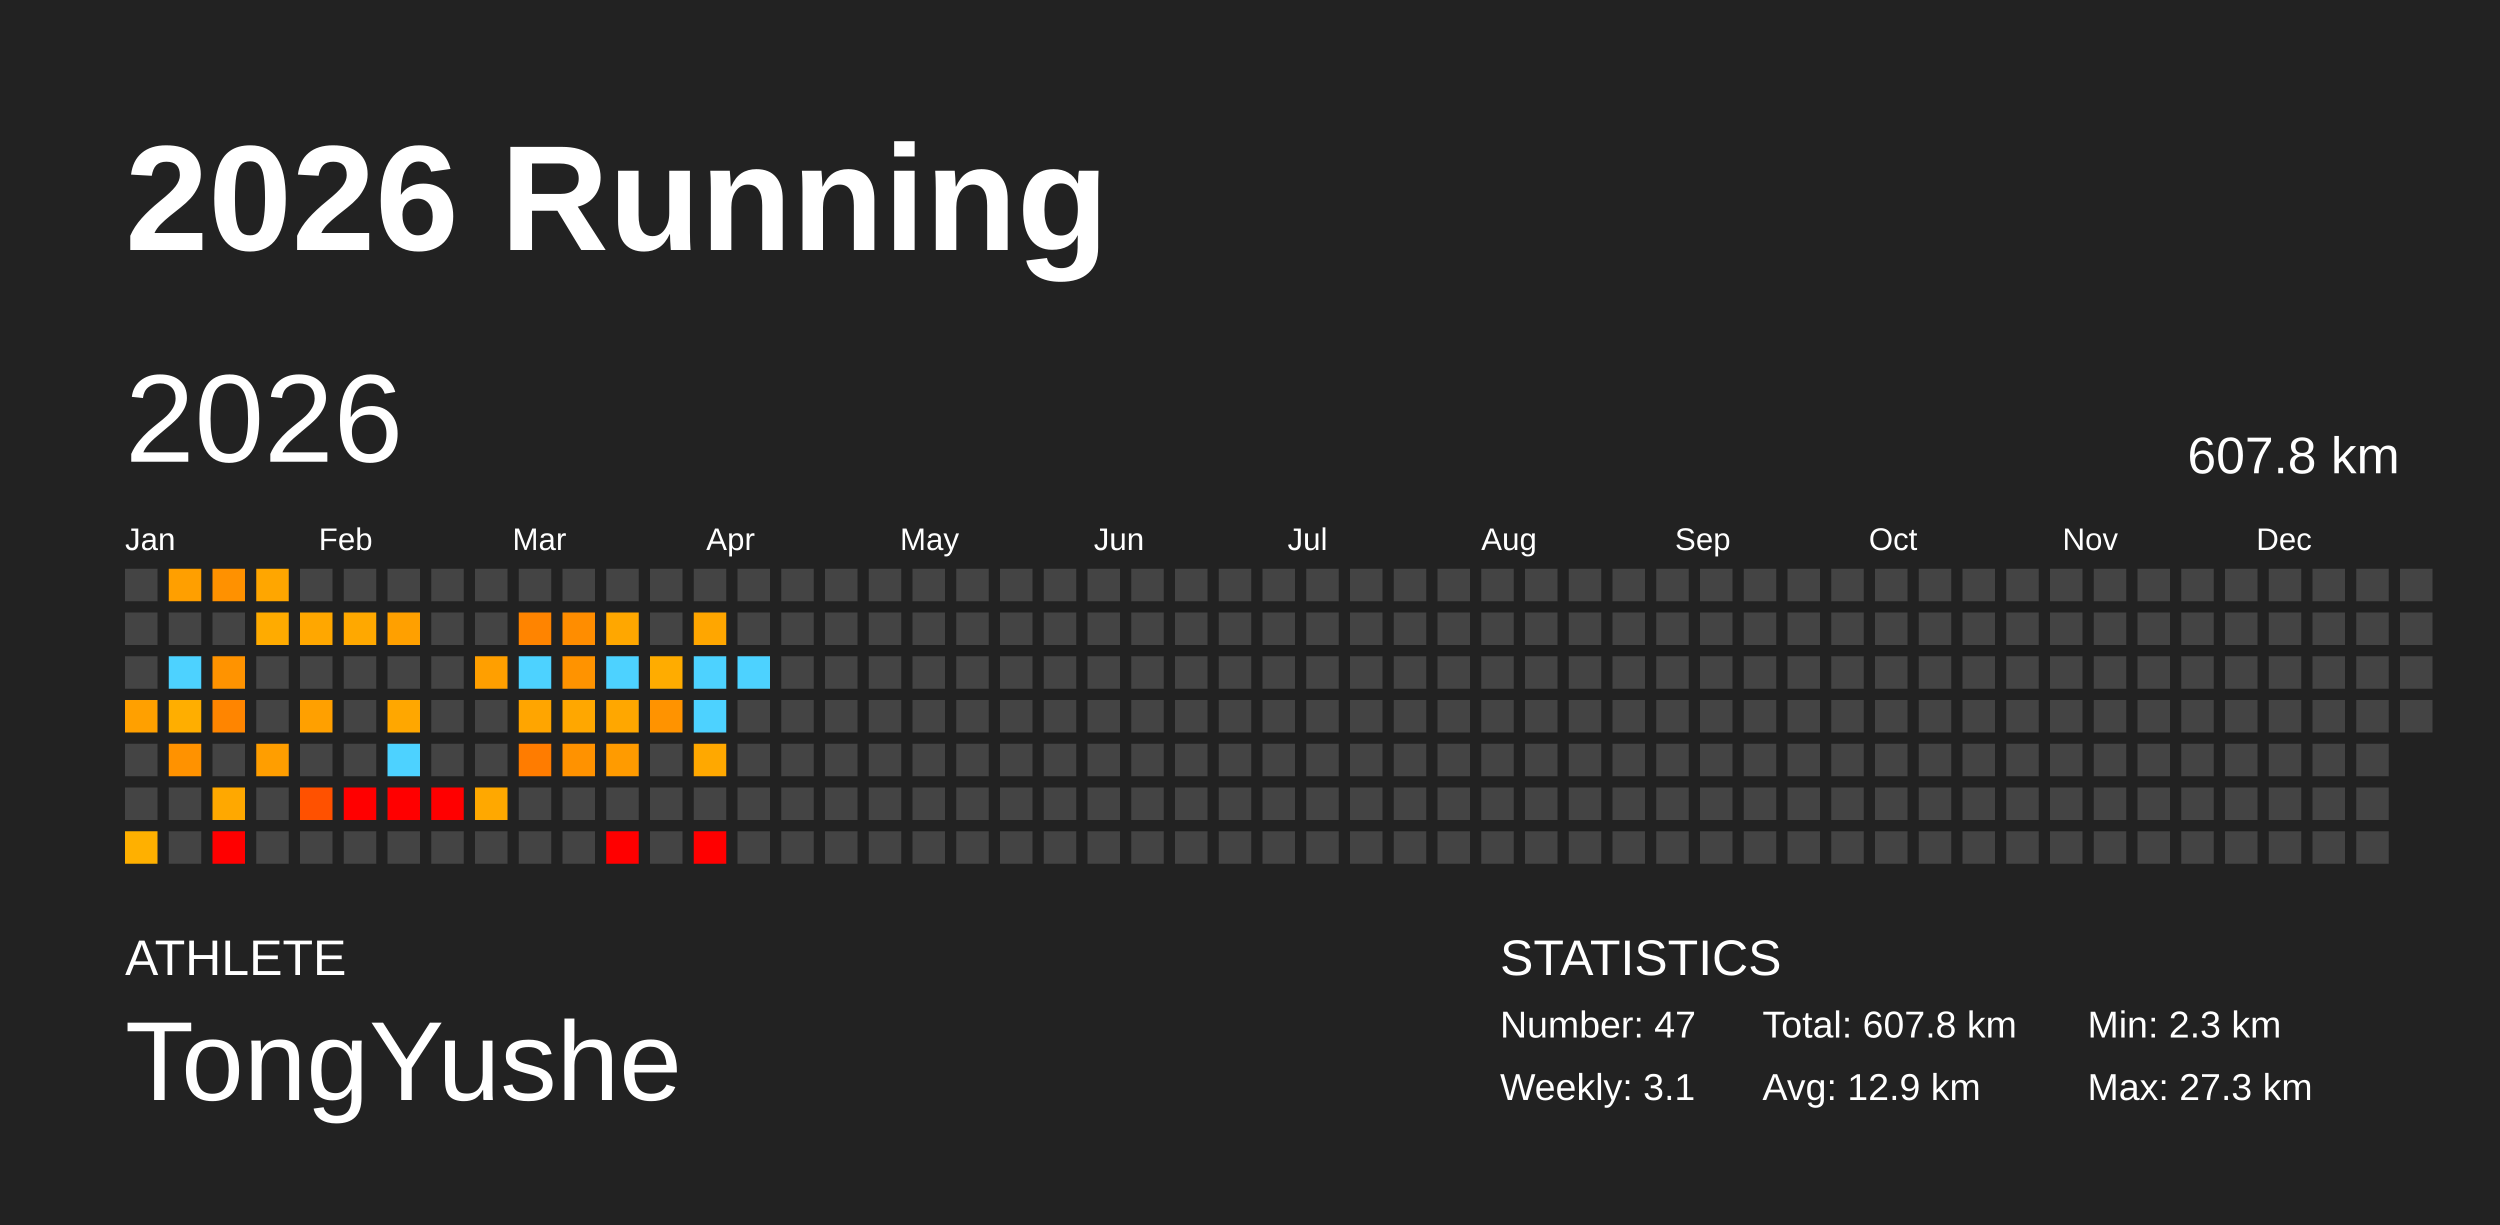
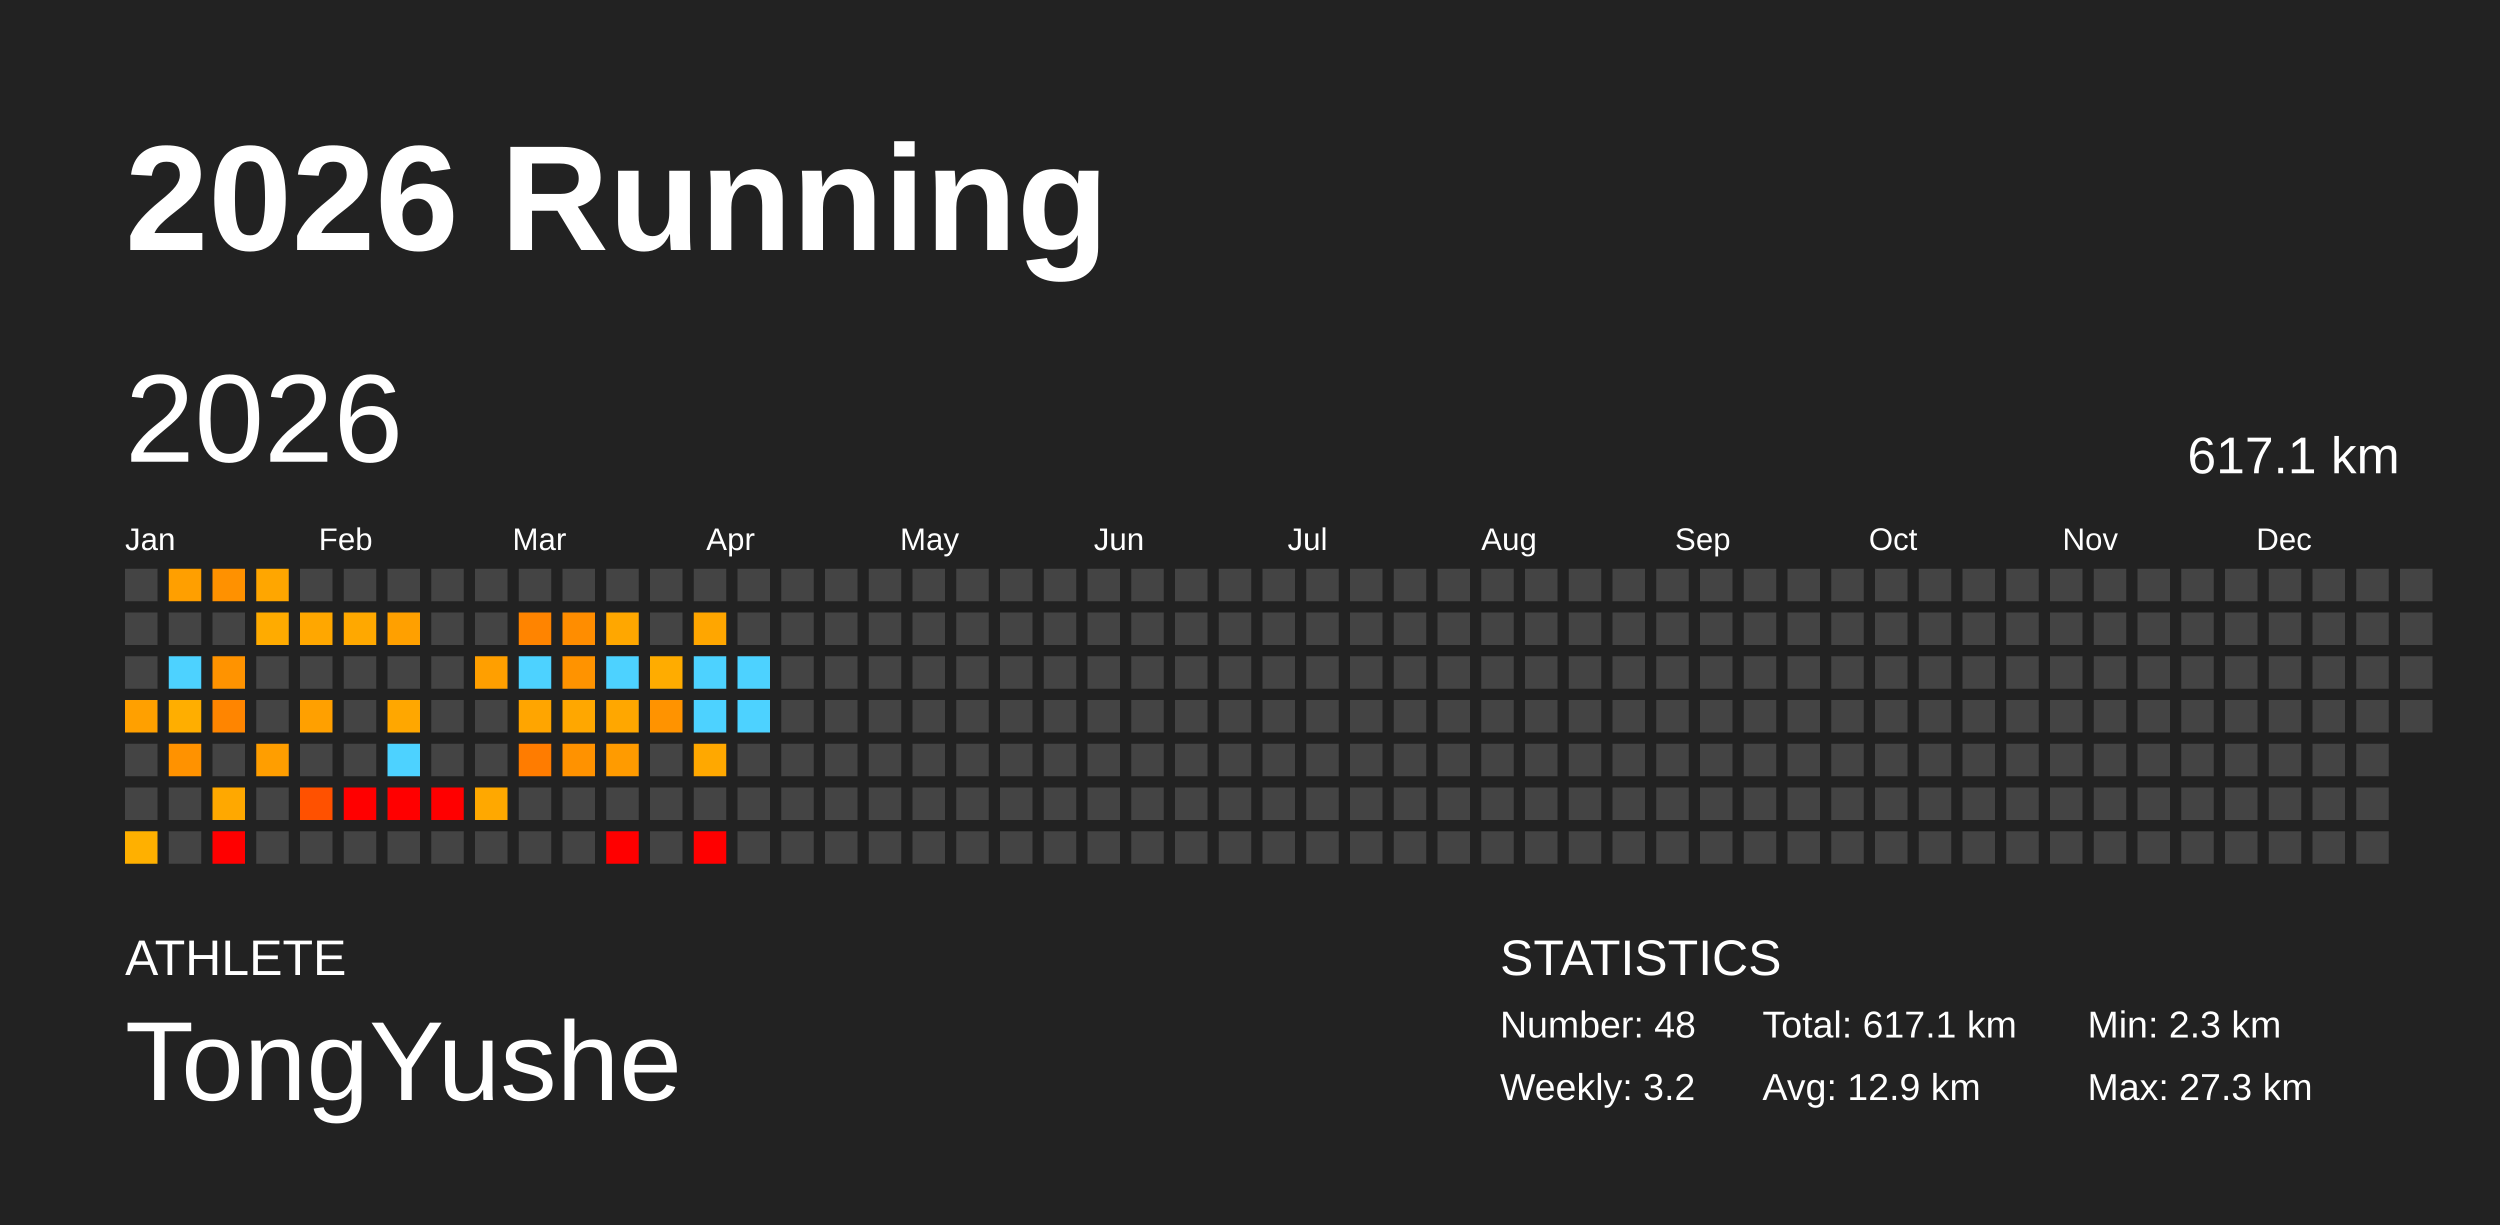
<svg xmlns="http://www.w3.org/2000/svg" baseProfile="full" height="98mm" version="1.1" viewBox="0,0,200,98" width="200mm">
  <defs />
  <rect fill="#222222" height="98" width="200" x="0" y="0" />
  <text fill="#FFFFFF" style="font-size:12px; font-family:Arial; font-weight:bold;" x="10" y="20">2026 Running</text>
  <text fill="#FFFFFF" style="font-size:4px; font-family:Arial" x="10" y="78">ATHLETE</text>
  <text fill="#FFFFFF" style="font-size:9px; font-family:Arial" x="10" y="88">TongYushe</text>
  <text fill="#FFFFFF" style="font-size:4px; font-family:Arial" x="120" y="78">STATISTICS</text>
-   <text fill="#FFFFFF" style="font-size:3px; font-family:Arial" x="120" y="83">Number: 47</text>
-   <text fill="#FFFFFF" style="font-size:3px; font-family:Arial" x="120" y="88">Weekly: 3.1</text>
-   <text fill="#FFFFFF" style="font-size:3px; font-family:Arial" x="141" y="83">Total: 607.8 km</text>
+   <text fill="#FFFFFF" style="font-size:3px; font-family:Arial" x="120" y="83">Number: 48</text>
+   <text fill="#FFFFFF" style="font-size:3px; font-family:Arial" x="120" y="88">Weekly: 3.2</text>
+   <text fill="#FFFFFF" style="font-size:3px; font-family:Arial" x="141" y="83">Total: 617.1 km</text>
  <text fill="#FFFFFF" style="font-size:3px; font-family:Arial" x="141" y="88">Avg: 12.9 km</text>
  <text fill="#FFFFFF" style="font-size:3px; font-family:Arial" x="167" y="83">Min: 2.3 km</text>
  <text fill="#FFFFFF" style="font-size:3px; font-family:Arial" x="167" y="88">Max: 27.3 km</text>
  <text dominant-baseline="hanging" fill="#FFFFFF" style="font-size:10.0px; font-family:Arial;" x="10" y="30">2026</text>
-   <text dominant-baseline="hanging" fill="#FFFFFF" style="font-size:4.125px; font-family:Arial;" x="175" y="35">607.8 km</text>
+   <text dominant-baseline="hanging" fill="#FFFFFF" style="font-size:4.125px; font-family:Arial;" x="175" y="35">617.1 km</text>
  <text fill="#FFFFFF" style="font-size:2.5px; font-family:Arial" x="10.0" y="44">Jan</text>
  <text fill="#FFFFFF" style="font-size:2.5px; font-family:Arial" x="25.5" y="44">Feb</text>
  <text fill="#FFFFFF" style="font-size:2.5px; font-family:Arial" x="41.0" y="44">Mar</text>
  <text fill="#FFFFFF" style="font-size:2.5px; font-family:Arial" x="56.5" y="44">Apr</text>
  <text fill="#FFFFFF" style="font-size:2.5px; font-family:Arial" x="72.0" y="44">May</text>
  <text fill="#FFFFFF" style="font-size:2.5px; font-family:Arial" x="87.5" y="44">Jun</text>
  <text fill="#FFFFFF" style="font-size:2.5px; font-family:Arial" x="103.0" y="44">Jul</text>
  <text fill="#FFFFFF" style="font-size:2.5px; font-family:Arial" x="118.5" y="44">Aug</text>
  <text fill="#FFFFFF" style="font-size:2.5px; font-family:Arial" x="134.0" y="44">Sep</text>
  <text fill="#FFFFFF" style="font-size:2.5px; font-family:Arial" x="149.5" y="44">Oct</text>
  <text fill="#FFFFFF" style="font-size:2.5px; font-family:Arial" x="165.0" y="44">Nov</text>
  <text fill="#FFFFFF" style="font-size:2.5px; font-family:Arial" x="180.5" y="44">Dec</text>
  <rect fill="#444444" height="2.6" width="2.6" x="10.0" y="45.5" />
  <rect fill="#444444" height="2.6" width="2.6" x="10.0" y="49.0" />
  <rect fill="#444444" height="2.6" width="2.6" x="10.0" y="52.5" />
  <rect fill="#ffa000" height="2.6" width="2.6" x="10.0" y="56.0" />
  <rect fill="#444444" height="2.6" width="2.6" x="10.0" y="59.5" />
  <rect fill="#444444" height="2.6" width="2.6" x="10.0" y="63.0" />
  <rect fill="#ffb000" height="2.6" width="2.6" x="10.0" y="66.5" />
  <rect fill="#ff9f00" height="2.6" width="2.6" x="13.5" y="45.5" />
  <rect fill="#444444" height="2.6" width="2.6" x="13.5" y="49.0" />
  <rect fill="#4dd2ff" height="2.6" width="2.6" x="13.5" y="52.5" />
  <rect fill="#ffae00" height="2.6" width="2.6" x="13.5" y="56.0" />
  <rect fill="#ff9200" height="2.6" width="2.6" x="13.5" y="59.5" />
  <rect fill="#444444" height="2.6" width="2.6" x="13.5" y="63.0" />
  <rect fill="#444444" height="2.6" width="2.6" x="13.5" y="66.5" />
  <rect fill="#ff9100" height="2.6" width="2.6" x="17.0" y="45.5" />
  <rect fill="#444444" height="2.6" width="2.6" x="17.0" y="49.0" />
  <rect fill="#ff9300" height="2.6" width="2.6" x="17.0" y="52.5" />
  <rect fill="#ff8500" height="2.6" width="2.6" x="17.0" y="56.0" />
  <rect fill="#444444" height="2.6" width="2.6" x="17.0" y="59.5" />
  <rect fill="#ffa800" height="2.6" width="2.6" x="17.0" y="63.0" />
  <rect fill="red" height="2.6" width="2.6" x="17.0" y="66.5" />
  <rect fill="#ffa600" height="2.6" width="2.6" x="20.5" y="45.5" />
  <rect fill="#ffab00" height="2.6" width="2.6" x="20.5" y="49.0" />
  <rect fill="#444444" height="2.6" width="2.6" x="20.5" y="52.5" />
  <rect fill="#444444" height="2.6" width="2.6" x="20.5" y="56.0" />
  <rect fill="#ff9e00" height="2.6" width="2.6" x="20.5" y="59.5" />
  <rect fill="#444444" height="2.6" width="2.6" x="20.5" y="63.0" />
  <rect fill="#444444" height="2.6" width="2.6" x="20.5" y="66.5" />
  <rect fill="#444444" height="2.6" width="2.6" x="24.0" y="45.5" />
  <rect fill="#ffa700" height="2.6" width="2.6" x="24.0" y="49.0" />
  <rect fill="#444444" height="2.6" width="2.6" x="24.0" y="52.5" />
  <rect fill="#ffa000" height="2.6" width="2.6" x="24.0" y="56.0" />
  <rect fill="#444444" height="2.6" width="2.6" x="24.0" y="59.5" />
  <rect fill="#ff5100" height="2.6" width="2.6" x="24.0" y="63.0" />
  <rect fill="#444444" height="2.6" width="2.6" x="24.0" y="66.5" />
  <rect fill="#444444" height="2.6" width="2.6" x="27.5" y="45.5" />
  <rect fill="#ffa800" height="2.6" width="2.6" x="27.5" y="49.0" />
  <rect fill="#444444" height="2.6" width="2.6" x="27.5" y="52.5" />
  <rect fill="#444444" height="2.6" width="2.6" x="27.5" y="56.0" />
  <rect fill="#444444" height="2.6" width="2.6" x="27.5" y="59.5" />
  <rect fill="red" height="2.6" width="2.6" x="27.5" y="63.0" />
  <rect fill="#444444" height="2.6" width="2.6" x="27.5" y="66.5" />
  <rect fill="#444444" height="2.6" width="2.6" x="31.0" y="45.5" />
  <rect fill="#ffa000" height="2.6" width="2.6" x="31.0" y="49.0" />
  <rect fill="#444444" height="2.6" width="2.6" x="31.0" y="52.5" />
  <rect fill="#ffa700" height="2.6" width="2.6" x="31.0" y="56.0" />
  <rect fill="#4dd2ff" height="2.6" width="2.6" x="31.0" y="59.5" />
  <rect fill="red" height="2.6" width="2.6" x="31.0" y="63.0" />
  <rect fill="#444444" height="2.6" width="2.6" x="31.0" y="66.5" />
  <rect fill="#444444" height="2.6" width="2.6" x="34.5" y="45.5" />
  <rect fill="#444444" height="2.6" width="2.6" x="34.5" y="49.0" />
  <rect fill="#444444" height="2.6" width="2.6" x="34.5" y="52.5" />
  <rect fill="#444444" height="2.6" width="2.6" x="34.5" y="56.0" />
  <rect fill="#444444" height="2.6" width="2.6" x="34.5" y="59.5" />
  <rect fill="red" height="2.6" width="2.6" x="34.5" y="63.0" />
  <rect fill="#444444" height="2.6" width="2.6" x="34.5" y="66.5" />
  <rect fill="#444444" height="2.6" width="2.6" x="38.0" y="45.5" />
  <rect fill="#444444" height="2.6" width="2.6" x="38.0" y="49.0" />
  <rect fill="#ff9f00" height="2.6" width="2.6" x="38.0" y="52.5" />
  <rect fill="#444444" height="2.6" width="2.6" x="38.0" y="56.0" />
  <rect fill="#444444" height="2.6" width="2.6" x="38.0" y="59.5" />
  <rect fill="#ffa800" height="2.6" width="2.6" x="38.0" y="63.0" />
  <rect fill="#444444" height="2.6" width="2.6" x="38.0" y="66.5" />
  <rect fill="#444444" height="2.6" width="2.6" x="41.5" y="45.5" />
  <rect fill="#ff8400" height="2.6" width="2.6" x="41.5" y="49.0" />
  <rect fill="#4dd2ff" height="2.6" width="2.6" x="41.5" y="52.5" />
  <rect fill="#ffa500" height="2.6" width="2.6" x="41.5" y="56.0" />
  <rect fill="#ff7c00" height="2.6" width="2.6" x="41.5" y="59.5" />
  <rect fill="#444444" height="2.6" width="2.6" x="41.5" y="63.0" />
  <rect fill="#444444" height="2.6" width="2.6" x="41.5" y="66.5" />
  <rect fill="#444444" height="2.6" width="2.6" x="45.0" y="45.5" />
  <rect fill="#ff8d00" height="2.6" width="2.6" x="45.0" y="49.0" />
  <rect fill="#ff9300" height="2.6" width="2.6" x="45.0" y="52.5" />
  <rect fill="#ffa700" height="2.6" width="2.6" x="45.0" y="56.0" />
  <rect fill="#ff9200" height="2.6" width="2.6" x="45.0" y="59.5" />
  <rect fill="#444444" height="2.6" width="2.6" x="45.0" y="63.0" />
  <rect fill="#444444" height="2.6" width="2.6" x="45.0" y="66.5" />
  <rect fill="#444444" height="2.6" width="2.6" x="48.5" y="45.5" />
  <rect fill="#ffa700" height="2.6" width="2.6" x="48.5" y="49.0" />
  <rect fill="#4dd2ff" height="2.6" width="2.6" x="48.5" y="52.5" />
  <rect fill="#ffa700" height="2.6" width="2.6" x="48.5" y="56.0" />
  <rect fill="#ff9b00" height="2.6" width="2.6" x="48.5" y="59.5" />
  <rect fill="#444444" height="2.6" width="2.6" x="48.5" y="63.0" />
  <rect fill="red" height="2.6" width="2.6" x="48.5" y="66.5" />
  <rect fill="#444444" height="2.6" width="2.6" x="52.0" y="45.5" />
  <rect fill="#444444" height="2.6" width="2.6" x="52.0" y="49.0" />
  <rect fill="#ffac00" height="2.6" width="2.6" x="52.0" y="52.5" />
  <rect fill="#ff9300" height="2.6" width="2.6" x="52.0" y="56.0" />
  <rect fill="#444444" height="2.6" width="2.6" x="52.0" y="59.5" />
  <rect fill="#444444" height="2.6" width="2.6" x="52.0" y="63.0" />
  <rect fill="#444444" height="2.6" width="2.6" x="52.0" y="66.5" />
  <rect fill="#444444" height="2.6" width="2.6" x="55.5" y="45.5" />
  <rect fill="#ffa600" height="2.6" width="2.6" x="55.5" y="49.0" />
  <rect fill="#4dd2ff" height="2.6" width="2.6" x="55.5" y="52.5" />
  <rect fill="#4dd2ff" height="2.6" width="2.6" x="55.5" y="56.0" />
  <rect fill="#ffa800" height="2.6" width="2.6" x="55.5" y="59.5" />
  <rect fill="#444444" height="2.6" width="2.6" x="55.5" y="63.0" />
  <rect fill="red" height="2.6" width="2.6" x="55.5" y="66.5" />
  <rect fill="#444444" height="2.6" width="2.6" x="59.0" y="45.5" />
  <rect fill="#444444" height="2.6" width="2.6" x="59.0" y="49.0" />
  <rect fill="#4dd2ff" height="2.6" width="2.6" x="59.0" y="52.5" />
-   <rect fill="#444444" height="2.6" width="2.6" x="59.0" y="56.0" />
+   <rect fill="#4dd2ff" height="2.6" width="2.6" x="59.0" y="56.0" />
  <rect fill="#444444" height="2.6" width="2.6" x="59.0" y="59.5" />
  <rect fill="#444444" height="2.6" width="2.6" x="59.0" y="63.0" />
  <rect fill="#444444" height="2.6" width="2.6" x="59.0" y="66.5" />
  <rect fill="#444444" height="2.6" width="2.6" x="62.5" y="45.5" />
  <rect fill="#444444" height="2.6" width="2.6" x="62.5" y="49.0" />
  <rect fill="#444444" height="2.6" width="2.6" x="62.5" y="52.5" />
  <rect fill="#444444" height="2.6" width="2.6" x="62.5" y="56.0" />
  <rect fill="#444444" height="2.6" width="2.6" x="62.5" y="59.5" />
  <rect fill="#444444" height="2.6" width="2.6" x="62.5" y="63.0" />
  <rect fill="#444444" height="2.6" width="2.6" x="62.5" y="66.5" />
  <rect fill="#444444" height="2.6" width="2.6" x="66.0" y="45.5" />
  <rect fill="#444444" height="2.6" width="2.6" x="66.0" y="49.0" />
  <rect fill="#444444" height="2.6" width="2.6" x="66.0" y="52.5" />
  <rect fill="#444444" height="2.6" width="2.6" x="66.0" y="56.0" />
  <rect fill="#444444" height="2.6" width="2.6" x="66.0" y="59.5" />
  <rect fill="#444444" height="2.6" width="2.6" x="66.0" y="63.0" />
  <rect fill="#444444" height="2.6" width="2.6" x="66.0" y="66.5" />
  <rect fill="#444444" height="2.6" width="2.6" x="69.5" y="45.5" />
  <rect fill="#444444" height="2.6" width="2.6" x="69.5" y="49.0" />
  <rect fill="#444444" height="2.6" width="2.6" x="69.5" y="52.5" />
  <rect fill="#444444" height="2.6" width="2.6" x="69.5" y="56.0" />
  <rect fill="#444444" height="2.6" width="2.6" x="69.5" y="59.5" />
  <rect fill="#444444" height="2.6" width="2.6" x="69.5" y="63.0" />
  <rect fill="#444444" height="2.6" width="2.6" x="69.5" y="66.5" />
  <rect fill="#444444" height="2.6" width="2.6" x="73.0" y="45.5" />
  <rect fill="#444444" height="2.6" width="2.6" x="73.0" y="49.0" />
  <rect fill="#444444" height="2.6" width="2.6" x="73.0" y="52.5" />
  <rect fill="#444444" height="2.6" width="2.6" x="73.0" y="56.0" />
  <rect fill="#444444" height="2.6" width="2.6" x="73.0" y="59.5" />
  <rect fill="#444444" height="2.6" width="2.6" x="73.0" y="63.0" />
  <rect fill="#444444" height="2.6" width="2.6" x="73.0" y="66.5" />
  <rect fill="#444444" height="2.6" width="2.6" x="76.5" y="45.5" />
  <rect fill="#444444" height="2.6" width="2.6" x="76.5" y="49.0" />
  <rect fill="#444444" height="2.6" width="2.6" x="76.5" y="52.5" />
  <rect fill="#444444" height="2.6" width="2.6" x="76.5" y="56.0" />
  <rect fill="#444444" height="2.6" width="2.6" x="76.5" y="59.5" />
  <rect fill="#444444" height="2.6" width="2.6" x="76.5" y="63.0" />
  <rect fill="#444444" height="2.6" width="2.6" x="76.5" y="66.5" />
  <rect fill="#444444" height="2.6" width="2.6" x="80.0" y="45.5" />
  <rect fill="#444444" height="2.6" width="2.6" x="80.0" y="49.0" />
  <rect fill="#444444" height="2.6" width="2.6" x="80.0" y="52.5" />
  <rect fill="#444444" height="2.6" width="2.6" x="80.0" y="56.0" />
  <rect fill="#444444" height="2.6" width="2.6" x="80.0" y="59.5" />
  <rect fill="#444444" height="2.6" width="2.6" x="80.0" y="63.0" />
  <rect fill="#444444" height="2.6" width="2.6" x="80.0" y="66.5" />
  <rect fill="#444444" height="2.6" width="2.6" x="83.5" y="45.5" />
  <rect fill="#444444" height="2.6" width="2.6" x="83.5" y="49.0" />
  <rect fill="#444444" height="2.6" width="2.6" x="83.5" y="52.5" />
  <rect fill="#444444" height="2.6" width="2.6" x="83.5" y="56.0" />
  <rect fill="#444444" height="2.6" width="2.6" x="83.5" y="59.5" />
  <rect fill="#444444" height="2.6" width="2.6" x="83.5" y="63.0" />
  <rect fill="#444444" height="2.6" width="2.6" x="83.5" y="66.5" />
  <rect fill="#444444" height="2.6" width="2.6" x="87.0" y="45.5" />
  <rect fill="#444444" height="2.6" width="2.6" x="87.0" y="49.0" />
  <rect fill="#444444" height="2.6" width="2.6" x="87.0" y="52.5" />
  <rect fill="#444444" height="2.6" width="2.6" x="87.0" y="56.0" />
  <rect fill="#444444" height="2.6" width="2.6" x="87.0" y="59.5" />
  <rect fill="#444444" height="2.6" width="2.6" x="87.0" y="63.0" />
  <rect fill="#444444" height="2.6" width="2.6" x="87.0" y="66.5" />
  <rect fill="#444444" height="2.6" width="2.6" x="90.5" y="45.5" />
  <rect fill="#444444" height="2.6" width="2.6" x="90.5" y="49.0" />
  <rect fill="#444444" height="2.6" width="2.6" x="90.5" y="52.5" />
  <rect fill="#444444" height="2.6" width="2.6" x="90.5" y="56.0" />
  <rect fill="#444444" height="2.6" width="2.6" x="90.5" y="59.5" />
  <rect fill="#444444" height="2.6" width="2.6" x="90.5" y="63.0" />
  <rect fill="#444444" height="2.6" width="2.6" x="90.5" y="66.5" />
  <rect fill="#444444" height="2.6" width="2.6" x="94.0" y="45.5" />
  <rect fill="#444444" height="2.6" width="2.6" x="94.0" y="49.0" />
  <rect fill="#444444" height="2.6" width="2.6" x="94.0" y="52.5" />
  <rect fill="#444444" height="2.6" width="2.6" x="94.0" y="56.0" />
  <rect fill="#444444" height="2.6" width="2.6" x="94.0" y="59.5" />
  <rect fill="#444444" height="2.6" width="2.6" x="94.0" y="63.0" />
  <rect fill="#444444" height="2.6" width="2.6" x="94.0" y="66.5" />
  <rect fill="#444444" height="2.6" width="2.6" x="97.5" y="45.5" />
  <rect fill="#444444" height="2.6" width="2.6" x="97.5" y="49.0" />
  <rect fill="#444444" height="2.6" width="2.6" x="97.5" y="52.5" />
  <rect fill="#444444" height="2.6" width="2.6" x="97.5" y="56.0" />
  <rect fill="#444444" height="2.6" width="2.6" x="97.5" y="59.5" />
  <rect fill="#444444" height="2.6" width="2.6" x="97.5" y="63.0" />
  <rect fill="#444444" height="2.6" width="2.6" x="97.5" y="66.5" />
  <rect fill="#444444" height="2.6" width="2.6" x="101.0" y="45.5" />
  <rect fill="#444444" height="2.6" width="2.6" x="101.0" y="49.0" />
  <rect fill="#444444" height="2.6" width="2.6" x="101.0" y="52.5" />
  <rect fill="#444444" height="2.6" width="2.6" x="101.0" y="56.0" />
  <rect fill="#444444" height="2.6" width="2.6" x="101.0" y="59.5" />
  <rect fill="#444444" height="2.6" width="2.6" x="101.0" y="63.0" />
  <rect fill="#444444" height="2.6" width="2.6" x="101.0" y="66.5" />
  <rect fill="#444444" height="2.6" width="2.6" x="104.5" y="45.5" />
  <rect fill="#444444" height="2.6" width="2.6" x="104.5" y="49.0" />
  <rect fill="#444444" height="2.6" width="2.6" x="104.5" y="52.5" />
  <rect fill="#444444" height="2.6" width="2.6" x="104.5" y="56.0" />
  <rect fill="#444444" height="2.6" width="2.6" x="104.5" y="59.5" />
  <rect fill="#444444" height="2.6" width="2.6" x="104.5" y="63.0" />
  <rect fill="#444444" height="2.6" width="2.6" x="104.5" y="66.5" />
  <rect fill="#444444" height="2.6" width="2.6" x="108.0" y="45.5" />
  <rect fill="#444444" height="2.6" width="2.6" x="108.0" y="49.0" />
  <rect fill="#444444" height="2.6" width="2.6" x="108.0" y="52.5" />
  <rect fill="#444444" height="2.6" width="2.6" x="108.0" y="56.0" />
  <rect fill="#444444" height="2.6" width="2.6" x="108.0" y="59.5" />
  <rect fill="#444444" height="2.6" width="2.6" x="108.0" y="63.0" />
  <rect fill="#444444" height="2.6" width="2.6" x="108.0" y="66.5" />
  <rect fill="#444444" height="2.6" width="2.6" x="111.5" y="45.5" />
  <rect fill="#444444" height="2.6" width="2.6" x="111.5" y="49.0" />
  <rect fill="#444444" height="2.6" width="2.6" x="111.5" y="52.5" />
  <rect fill="#444444" height="2.6" width="2.6" x="111.5" y="56.0" />
  <rect fill="#444444" height="2.6" width="2.6" x="111.5" y="59.5" />
  <rect fill="#444444" height="2.6" width="2.6" x="111.5" y="63.0" />
  <rect fill="#444444" height="2.6" width="2.6" x="111.5" y="66.5" />
  <rect fill="#444444" height="2.6" width="2.6" x="115.0" y="45.5" />
  <rect fill="#444444" height="2.6" width="2.6" x="115.0" y="49.0" />
  <rect fill="#444444" height="2.6" width="2.6" x="115.0" y="52.5" />
  <rect fill="#444444" height="2.6" width="2.6" x="115.0" y="56.0" />
  <rect fill="#444444" height="2.6" width="2.6" x="115.0" y="59.5" />
  <rect fill="#444444" height="2.6" width="2.6" x="115.0" y="63.0" />
  <rect fill="#444444" height="2.6" width="2.6" x="115.0" y="66.5" />
  <rect fill="#444444" height="2.6" width="2.6" x="118.5" y="45.5" />
  <rect fill="#444444" height="2.6" width="2.6" x="118.5" y="49.0" />
  <rect fill="#444444" height="2.6" width="2.6" x="118.5" y="52.5" />
  <rect fill="#444444" height="2.6" width="2.6" x="118.5" y="56.0" />
  <rect fill="#444444" height="2.6" width="2.6" x="118.5" y="59.5" />
  <rect fill="#444444" height="2.6" width="2.6" x="118.5" y="63.0" />
  <rect fill="#444444" height="2.6" width="2.6" x="118.5" y="66.5" />
  <rect fill="#444444" height="2.6" width="2.6" x="122.0" y="45.5" />
  <rect fill="#444444" height="2.6" width="2.6" x="122.0" y="49.0" />
  <rect fill="#444444" height="2.6" width="2.6" x="122.0" y="52.5" />
  <rect fill="#444444" height="2.6" width="2.6" x="122.0" y="56.0" />
  <rect fill="#444444" height="2.6" width="2.6" x="122.0" y="59.5" />
  <rect fill="#444444" height="2.6" width="2.6" x="122.0" y="63.0" />
  <rect fill="#444444" height="2.6" width="2.6" x="122.0" y="66.5" />
  <rect fill="#444444" height="2.6" width="2.6" x="125.5" y="45.5" />
  <rect fill="#444444" height="2.6" width="2.6" x="125.5" y="49.0" />
  <rect fill="#444444" height="2.6" width="2.6" x="125.5" y="52.5" />
  <rect fill="#444444" height="2.6" width="2.6" x="125.5" y="56.0" />
  <rect fill="#444444" height="2.6" width="2.6" x="125.5" y="59.5" />
  <rect fill="#444444" height="2.6" width="2.6" x="125.5" y="63.0" />
  <rect fill="#444444" height="2.6" width="2.6" x="125.5" y="66.5" />
  <rect fill="#444444" height="2.6" width="2.6" x="129.0" y="45.5" />
  <rect fill="#444444" height="2.6" width="2.6" x="129.0" y="49.0" />
  <rect fill="#444444" height="2.6" width="2.6" x="129.0" y="52.5" />
  <rect fill="#444444" height="2.6" width="2.6" x="129.0" y="56.0" />
  <rect fill="#444444" height="2.6" width="2.6" x="129.0" y="59.5" />
  <rect fill="#444444" height="2.6" width="2.6" x="129.0" y="63.0" />
  <rect fill="#444444" height="2.6" width="2.6" x="129.0" y="66.5" />
  <rect fill="#444444" height="2.6" width="2.6" x="132.5" y="45.5" />
  <rect fill="#444444" height="2.6" width="2.6" x="132.5" y="49.0" />
  <rect fill="#444444" height="2.6" width="2.6" x="132.5" y="52.5" />
  <rect fill="#444444" height="2.6" width="2.6" x="132.5" y="56.0" />
  <rect fill="#444444" height="2.6" width="2.6" x="132.5" y="59.5" />
  <rect fill="#444444" height="2.6" width="2.6" x="132.5" y="63.0" />
  <rect fill="#444444" height="2.6" width="2.6" x="132.5" y="66.5" />
  <rect fill="#444444" height="2.6" width="2.6" x="136.0" y="45.5" />
  <rect fill="#444444" height="2.6" width="2.6" x="136.0" y="49.0" />
  <rect fill="#444444" height="2.6" width="2.6" x="136.0" y="52.5" />
  <rect fill="#444444" height="2.6" width="2.6" x="136.0" y="56.0" />
  <rect fill="#444444" height="2.6" width="2.6" x="136.0" y="59.5" />
  <rect fill="#444444" height="2.6" width="2.6" x="136.0" y="63.0" />
  <rect fill="#444444" height="2.6" width="2.6" x="136.0" y="66.5" />
  <rect fill="#444444" height="2.6" width="2.6" x="139.5" y="45.5" />
  <rect fill="#444444" height="2.6" width="2.6" x="139.5" y="49.0" />
  <rect fill="#444444" height="2.6" width="2.6" x="139.5" y="52.5" />
  <rect fill="#444444" height="2.6" width="2.6" x="139.5" y="56.0" />
  <rect fill="#444444" height="2.6" width="2.6" x="139.5" y="59.5" />
  <rect fill="#444444" height="2.6" width="2.6" x="139.5" y="63.0" />
  <rect fill="#444444" height="2.6" width="2.6" x="139.5" y="66.5" />
  <rect fill="#444444" height="2.6" width="2.6" x="143.0" y="45.5" />
  <rect fill="#444444" height="2.6" width="2.6" x="143.0" y="49.0" />
  <rect fill="#444444" height="2.6" width="2.6" x="143.0" y="52.5" />
  <rect fill="#444444" height="2.6" width="2.6" x="143.0" y="56.0" />
  <rect fill="#444444" height="2.6" width="2.6" x="143.0" y="59.5" />
  <rect fill="#444444" height="2.6" width="2.6" x="143.0" y="63.0" />
  <rect fill="#444444" height="2.6" width="2.6" x="143.0" y="66.5" />
  <rect fill="#444444" height="2.6" width="2.6" x="146.5" y="45.5" />
  <rect fill="#444444" height="2.6" width="2.6" x="146.5" y="49.0" />
  <rect fill="#444444" height="2.6" width="2.6" x="146.5" y="52.5" />
  <rect fill="#444444" height="2.6" width="2.6" x="146.5" y="56.0" />
  <rect fill="#444444" height="2.6" width="2.6" x="146.5" y="59.5" />
  <rect fill="#444444" height="2.6" width="2.6" x="146.5" y="63.0" />
  <rect fill="#444444" height="2.6" width="2.6" x="146.5" y="66.5" />
  <rect fill="#444444" height="2.6" width="2.6" x="150.0" y="45.5" />
  <rect fill="#444444" height="2.6" width="2.6" x="150.0" y="49.0" />
  <rect fill="#444444" height="2.6" width="2.6" x="150.0" y="52.5" />
  <rect fill="#444444" height="2.6" width="2.6" x="150.0" y="56.0" />
  <rect fill="#444444" height="2.6" width="2.6" x="150.0" y="59.5" />
  <rect fill="#444444" height="2.6" width="2.6" x="150.0" y="63.0" />
  <rect fill="#444444" height="2.6" width="2.6" x="150.0" y="66.5" />
  <rect fill="#444444" height="2.6" width="2.6" x="153.5" y="45.5" />
  <rect fill="#444444" height="2.6" width="2.6" x="153.5" y="49.0" />
  <rect fill="#444444" height="2.6" width="2.6" x="153.5" y="52.5" />
  <rect fill="#444444" height="2.6" width="2.6" x="153.5" y="56.0" />
  <rect fill="#444444" height="2.6" width="2.6" x="153.5" y="59.5" />
  <rect fill="#444444" height="2.6" width="2.6" x="153.5" y="63.0" />
  <rect fill="#444444" height="2.6" width="2.6" x="153.5" y="66.5" />
  <rect fill="#444444" height="2.6" width="2.6" x="157.0" y="45.5" />
  <rect fill="#444444" height="2.6" width="2.6" x="157.0" y="49.0" />
  <rect fill="#444444" height="2.6" width="2.6" x="157.0" y="52.5" />
  <rect fill="#444444" height="2.6" width="2.6" x="157.0" y="56.0" />
  <rect fill="#444444" height="2.6" width="2.6" x="157.0" y="59.5" />
  <rect fill="#444444" height="2.6" width="2.6" x="157.0" y="63.0" />
  <rect fill="#444444" height="2.6" width="2.6" x="157.0" y="66.5" />
  <rect fill="#444444" height="2.6" width="2.6" x="160.5" y="45.5" />
  <rect fill="#444444" height="2.6" width="2.6" x="160.5" y="49.0" />
  <rect fill="#444444" height="2.6" width="2.6" x="160.5" y="52.5" />
  <rect fill="#444444" height="2.6" width="2.6" x="160.5" y="56.0" />
  <rect fill="#444444" height="2.6" width="2.6" x="160.5" y="59.5" />
  <rect fill="#444444" height="2.6" width="2.6" x="160.5" y="63.0" />
  <rect fill="#444444" height="2.6" width="2.6" x="160.5" y="66.5" />
  <rect fill="#444444" height="2.6" width="2.6" x="164.0" y="45.5" />
  <rect fill="#444444" height="2.6" width="2.6" x="164.0" y="49.0" />
  <rect fill="#444444" height="2.6" width="2.6" x="164.0" y="52.5" />
  <rect fill="#444444" height="2.6" width="2.6" x="164.0" y="56.0" />
  <rect fill="#444444" height="2.6" width="2.6" x="164.0" y="59.5" />
  <rect fill="#444444" height="2.6" width="2.6" x="164.0" y="63.0" />
  <rect fill="#444444" height="2.6" width="2.6" x="164.0" y="66.5" />
  <rect fill="#444444" height="2.6" width="2.6" x="167.5" y="45.5" />
  <rect fill="#444444" height="2.6" width="2.6" x="167.5" y="49.0" />
  <rect fill="#444444" height="2.6" width="2.6" x="167.5" y="52.5" />
  <rect fill="#444444" height="2.6" width="2.6" x="167.5" y="56.0" />
  <rect fill="#444444" height="2.6" width="2.6" x="167.5" y="59.5" />
  <rect fill="#444444" height="2.6" width="2.6" x="167.5" y="63.0" />
  <rect fill="#444444" height="2.6" width="2.6" x="167.5" y="66.5" />
  <rect fill="#444444" height="2.6" width="2.6" x="171.0" y="45.5" />
  <rect fill="#444444" height="2.6" width="2.6" x="171.0" y="49.0" />
  <rect fill="#444444" height="2.6" width="2.6" x="171.0" y="52.5" />
  <rect fill="#444444" height="2.6" width="2.6" x="171.0" y="56.0" />
  <rect fill="#444444" height="2.6" width="2.6" x="171.0" y="59.5" />
  <rect fill="#444444" height="2.6" width="2.6" x="171.0" y="63.0" />
  <rect fill="#444444" height="2.6" width="2.6" x="171.0" y="66.5" />
  <rect fill="#444444" height="2.6" width="2.6" x="174.5" y="45.5" />
  <rect fill="#444444" height="2.6" width="2.6" x="174.5" y="49.0" />
  <rect fill="#444444" height="2.6" width="2.6" x="174.5" y="52.5" />
  <rect fill="#444444" height="2.6" width="2.6" x="174.5" y="56.0" />
  <rect fill="#444444" height="2.6" width="2.6" x="174.5" y="59.5" />
  <rect fill="#444444" height="2.6" width="2.6" x="174.5" y="63.0" />
  <rect fill="#444444" height="2.6" width="2.6" x="174.5" y="66.5" />
  <rect fill="#444444" height="2.6" width="2.6" x="178.0" y="45.5" />
  <rect fill="#444444" height="2.6" width="2.6" x="178.0" y="49.0" />
  <rect fill="#444444" height="2.6" width="2.6" x="178.0" y="52.5" />
  <rect fill="#444444" height="2.6" width="2.6" x="178.0" y="56.0" />
  <rect fill="#444444" height="2.6" width="2.6" x="178.0" y="59.5" />
  <rect fill="#444444" height="2.6" width="2.6" x="178.0" y="63.0" />
  <rect fill="#444444" height="2.6" width="2.6" x="178.0" y="66.5" />
  <rect fill="#444444" height="2.6" width="2.6" x="181.5" y="45.5" />
  <rect fill="#444444" height="2.6" width="2.6" x="181.5" y="49.0" />
  <rect fill="#444444" height="2.6" width="2.6" x="181.5" y="52.5" />
  <rect fill="#444444" height="2.6" width="2.6" x="181.5" y="56.0" />
  <rect fill="#444444" height="2.6" width="2.6" x="181.5" y="59.5" />
  <rect fill="#444444" height="2.6" width="2.6" x="181.5" y="63.0" />
  <rect fill="#444444" height="2.6" width="2.6" x="181.5" y="66.5" />
  <rect fill="#444444" height="2.6" width="2.6" x="185.0" y="45.5" />
  <rect fill="#444444" height="2.6" width="2.6" x="185.0" y="49.0" />
  <rect fill="#444444" height="2.6" width="2.6" x="185.0" y="52.5" />
  <rect fill="#444444" height="2.6" width="2.6" x="185.0" y="56.0" />
  <rect fill="#444444" height="2.6" width="2.6" x="185.0" y="59.5" />
  <rect fill="#444444" height="2.6" width="2.6" x="185.0" y="63.0" />
  <rect fill="#444444" height="2.6" width="2.6" x="185.0" y="66.5" />
  <rect fill="#444444" height="2.6" width="2.6" x="188.5" y="45.5" />
  <rect fill="#444444" height="2.6" width="2.6" x="188.5" y="49.0" />
  <rect fill="#444444" height="2.6" width="2.6" x="188.5" y="52.5" />
  <rect fill="#444444" height="2.6" width="2.6" x="188.5" y="56.0" />
  <rect fill="#444444" height="2.6" width="2.6" x="188.5" y="59.5" />
  <rect fill="#444444" height="2.6" width="2.6" x="188.5" y="63.0" />
  <rect fill="#444444" height="2.6" width="2.6" x="188.5" y="66.5" />
  <rect fill="#444444" height="2.6" width="2.6" x="192.0" y="45.5" />
  <rect fill="#444444" height="2.6" width="2.6" x="192.0" y="49.0" />
  <rect fill="#444444" height="2.6" width="2.6" x="192.0" y="52.5" />
  <rect fill="#444444" height="2.6" width="2.6" x="192.0" y="56.0" />
</svg>
